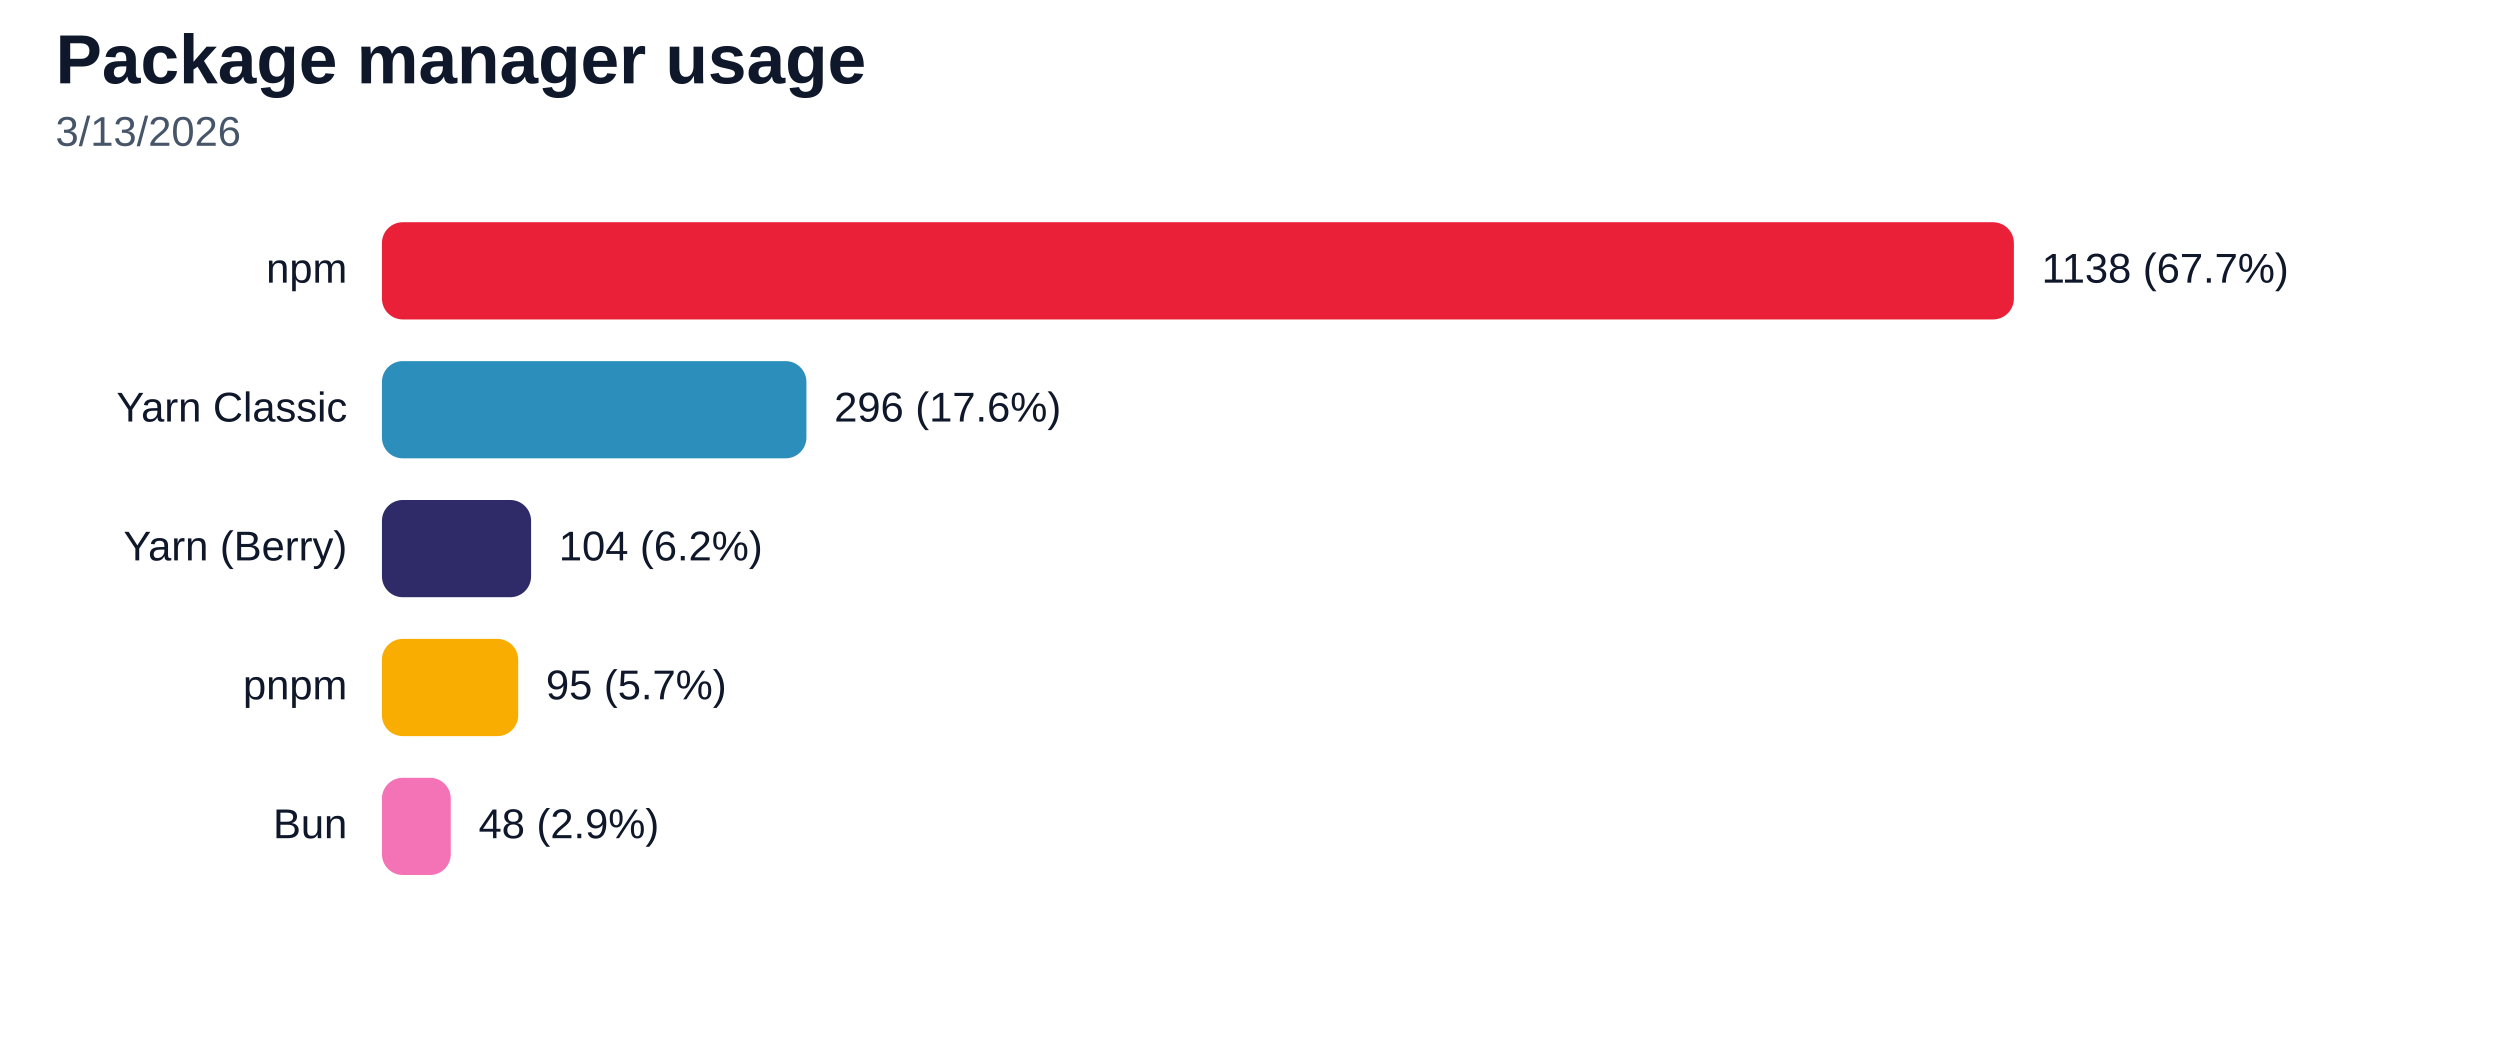
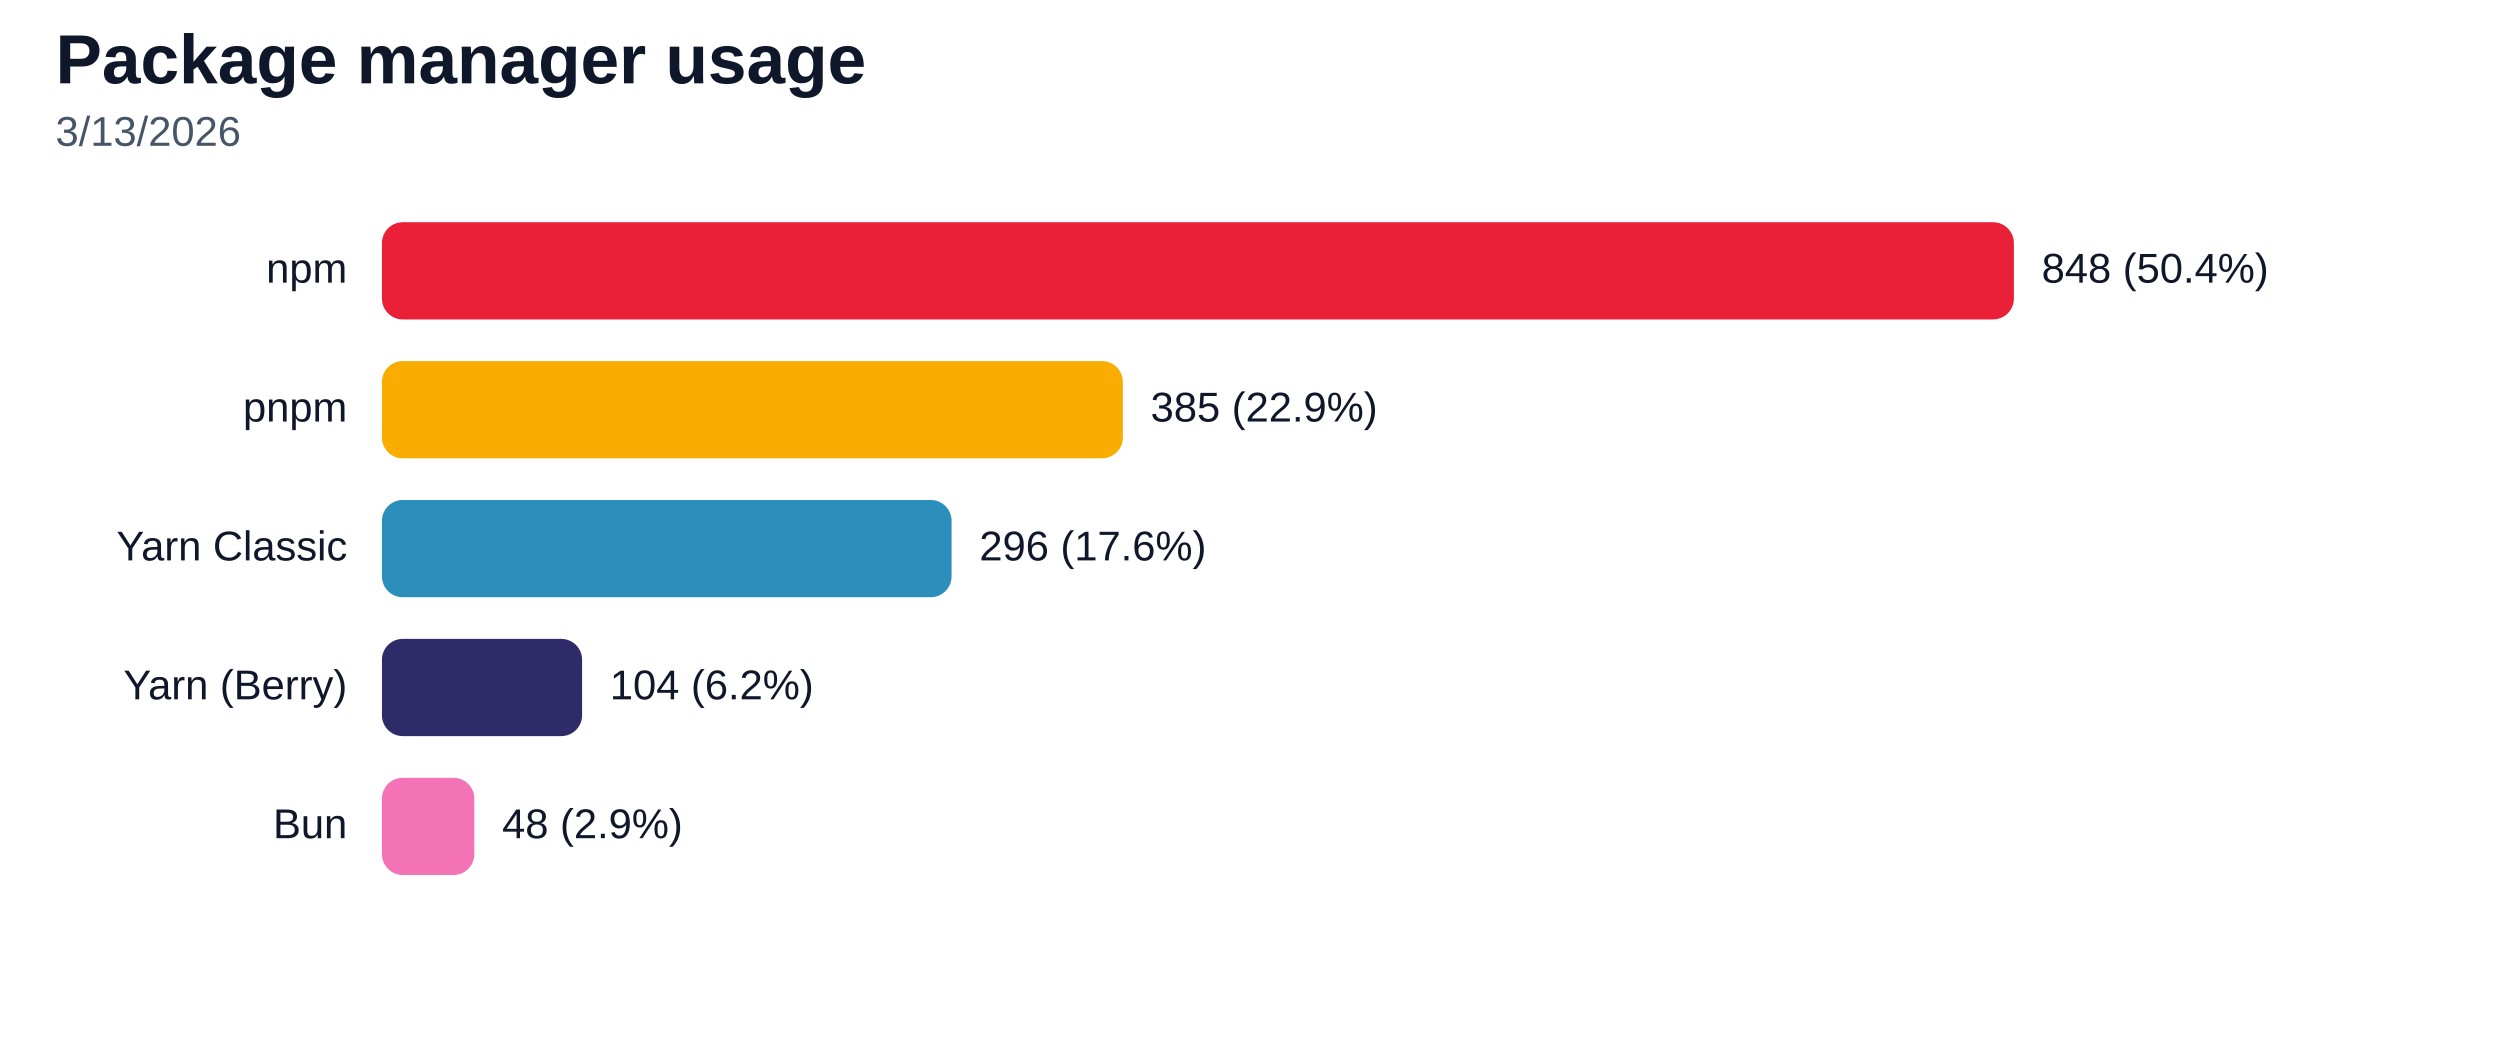
<svg xmlns="http://www.w3.org/2000/svg" width="720" height="300" viewBox="0 0 720 300" role="img" aria-label="Package manager usage">
  <style>
    text { font-family: "Helvetica Neue", Arial, sans-serif; }
    .title { font-size: 20px; font-weight: 700; fill: #0f172a; }
    .subtitle { font-size: 12px; fill: #475569; }
    .footer { font-size: 12px; fill: #94a3b8; }
    .label { font-size: 12px; text-anchor: end; fill: #0f172a; }
    .value { font-size: 12px; fill: #0f172a; }
  </style>
  <text class="title" x="16" y="24">Package manager usage</text>
  <text class="subtitle" x="16" y="42">3/13/2026</text>
  <g class="bars">
    <g class="bar" data-label="npm">
      <text class="label" x="100" y="78" dominant-baseline="middle">npm</text>
      <rect x="110" y="64" width="470" height="28" rx="6" fill="#ea2039" />
-       <text class="value" x="588" y="78" dominant-baseline="middle">1138 (67.7%)</text>
+       <text class="value" x="588" y="78" dominant-baseline="middle">848 (50.4%)</text>
+     </g>
+     <g class="bar" data-label="pnpm">
+       <text class="label" x="100" y="118" dominant-baseline="middle">pnpm</text>
+       <rect x="110" y="104" width="213.384" height="28" rx="6" fill="#f9ad00" />
+       <text class="value" x="331.384" y="118" dominant-baseline="middle">385 (22.9%)</text>
    </g>
    <g class="bar" data-label="yarn_classic">
-       <text class="label" x="100" y="118" dominant-baseline="middle">Yarn Classic</text>
-       <rect x="110" y="104" width="122.25" height="28" rx="6" fill="#2c8ebb" />
-       <text class="value" x="240.25" y="118" dominant-baseline="middle">296 (17.6%)</text>
+       <text class="label" x="100" y="158" dominant-baseline="middle">Yarn Classic</text>
+       <rect x="110" y="144" width="164.057" height="28" rx="6" fill="#2c8ebb" />
+       <text class="value" x="282.057" y="158" dominant-baseline="middle">296 (17.6%)</text>
    </g>
    <g class="bar" data-label="yarn_modern">
-       <text class="label" x="100" y="158" dominant-baseline="middle">Yarn (Berry)</text>
-       <rect x="110" y="144" width="42.953" height="28" rx="6" fill="#2f2a68" />
-       <text class="value" x="160.953" y="158" dominant-baseline="middle">104 (6.2%)</text>
-     </g>
-     <g class="bar" data-label="pnpm">
-       <text class="label" x="100" y="198" dominant-baseline="middle">pnpm</text>
-       <rect x="110" y="184" width="39.236" height="28" rx="6" fill="#f9ad00" />
-       <text class="value" x="157.236" y="198" dominant-baseline="middle">95 (5.7%)</text>
+       <text class="label" x="100" y="198" dominant-baseline="middle">Yarn (Berry)</text>
+       <rect x="110" y="184" width="57.642" height="28" rx="6" fill="#2f2a68" />
+       <text class="value" x="175.642" y="198" dominant-baseline="middle">104 (6.2%)</text>
    </g>
    <g class="bar" data-label="bun">
      <text class="label" x="100" y="238" dominant-baseline="middle">Bun</text>
-       <rect x="110" y="224" width="19.824" height="28" rx="6" fill="#f472b6" />
-       <text class="value" x="137.824" y="238" dominant-baseline="middle">48 (2.9%)</text>
+       <rect x="110" y="224" width="26.604" height="28" rx="6" fill="#f472b6" />
+       <text class="value" x="144.604" y="238" dominant-baseline="middle">48 (2.9%)</text>
    </g>
  </g>
</svg>
